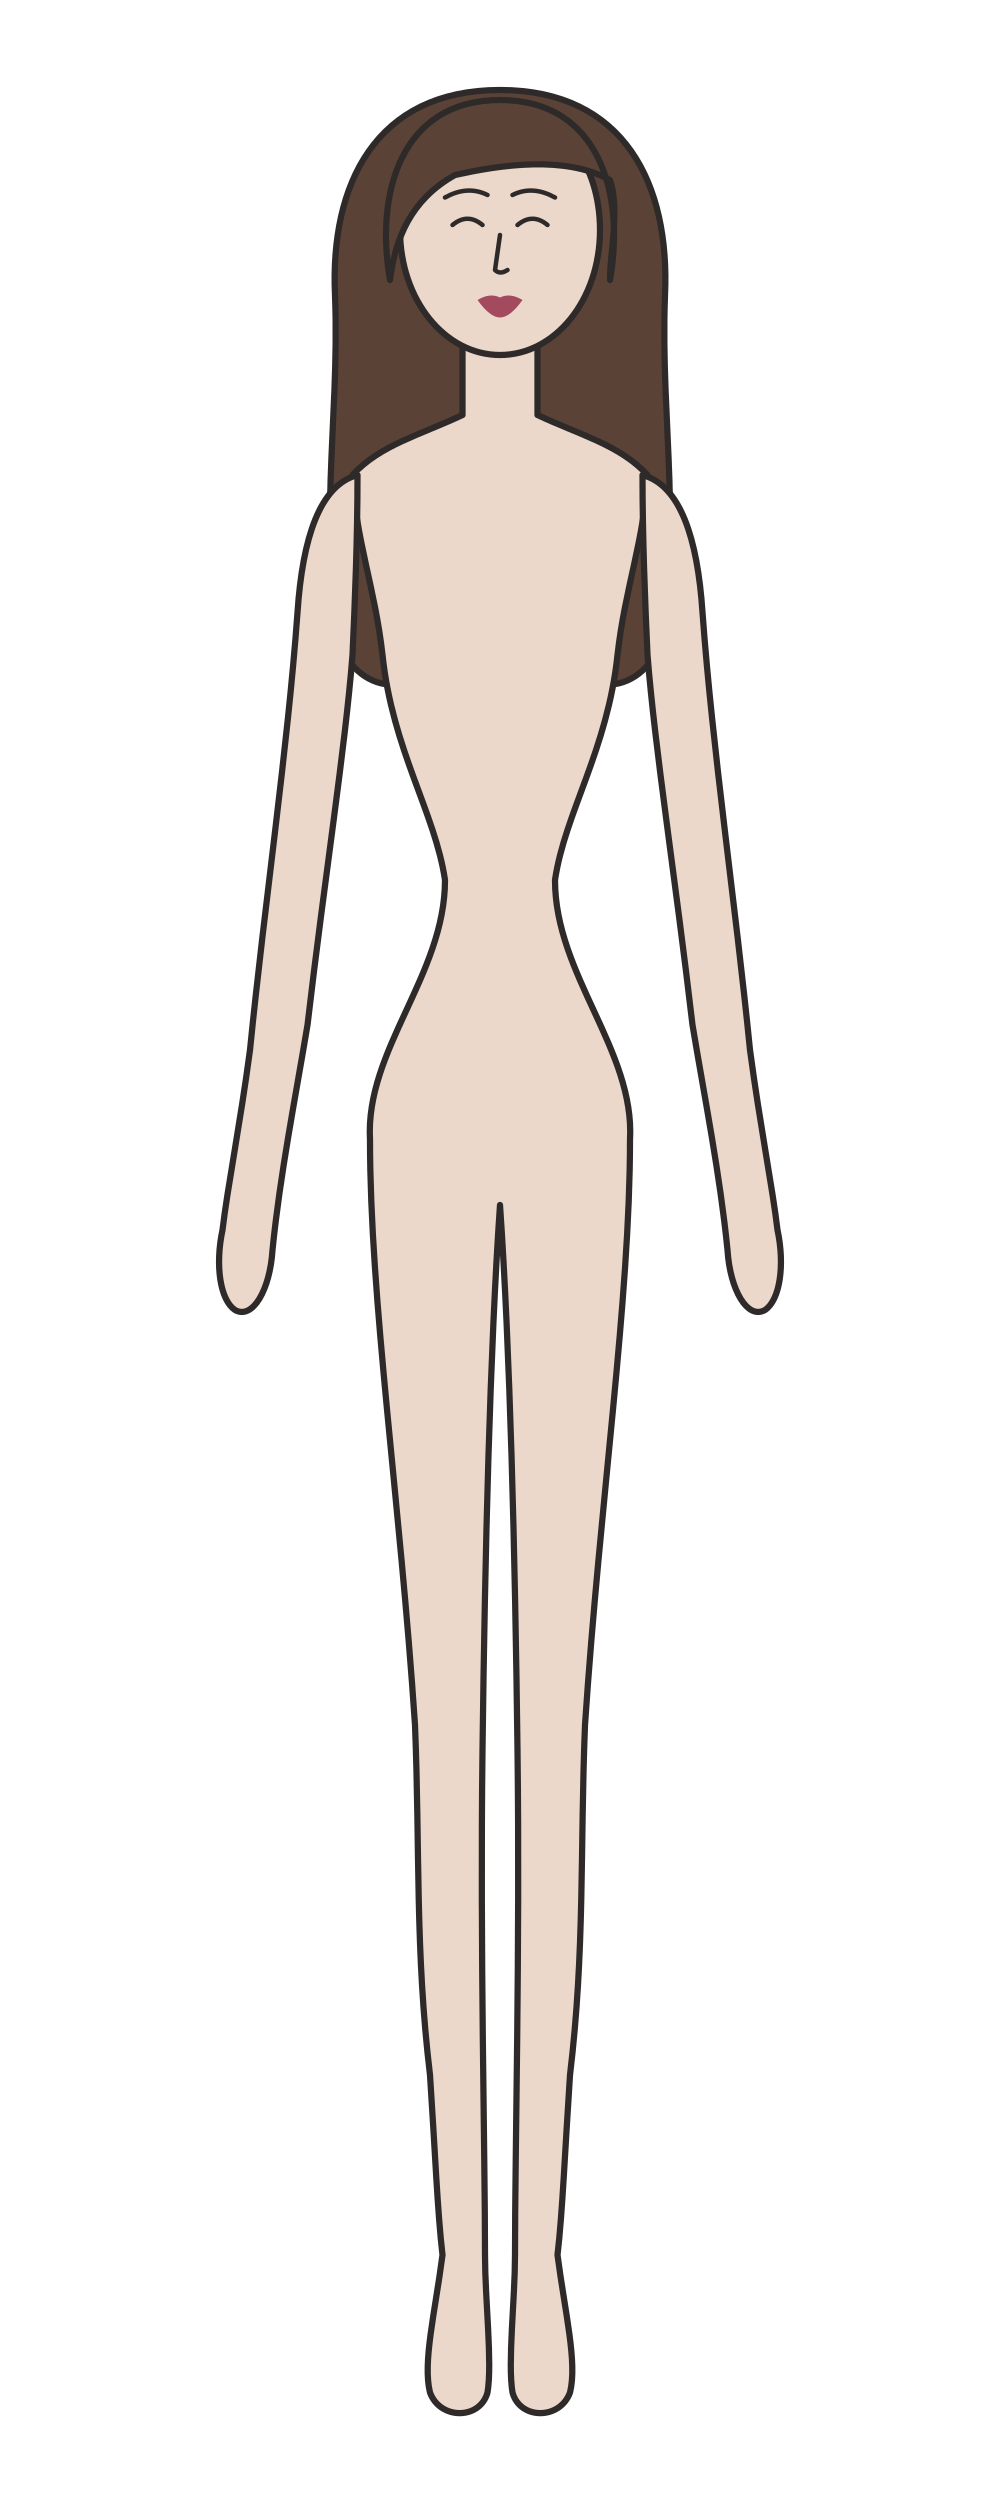
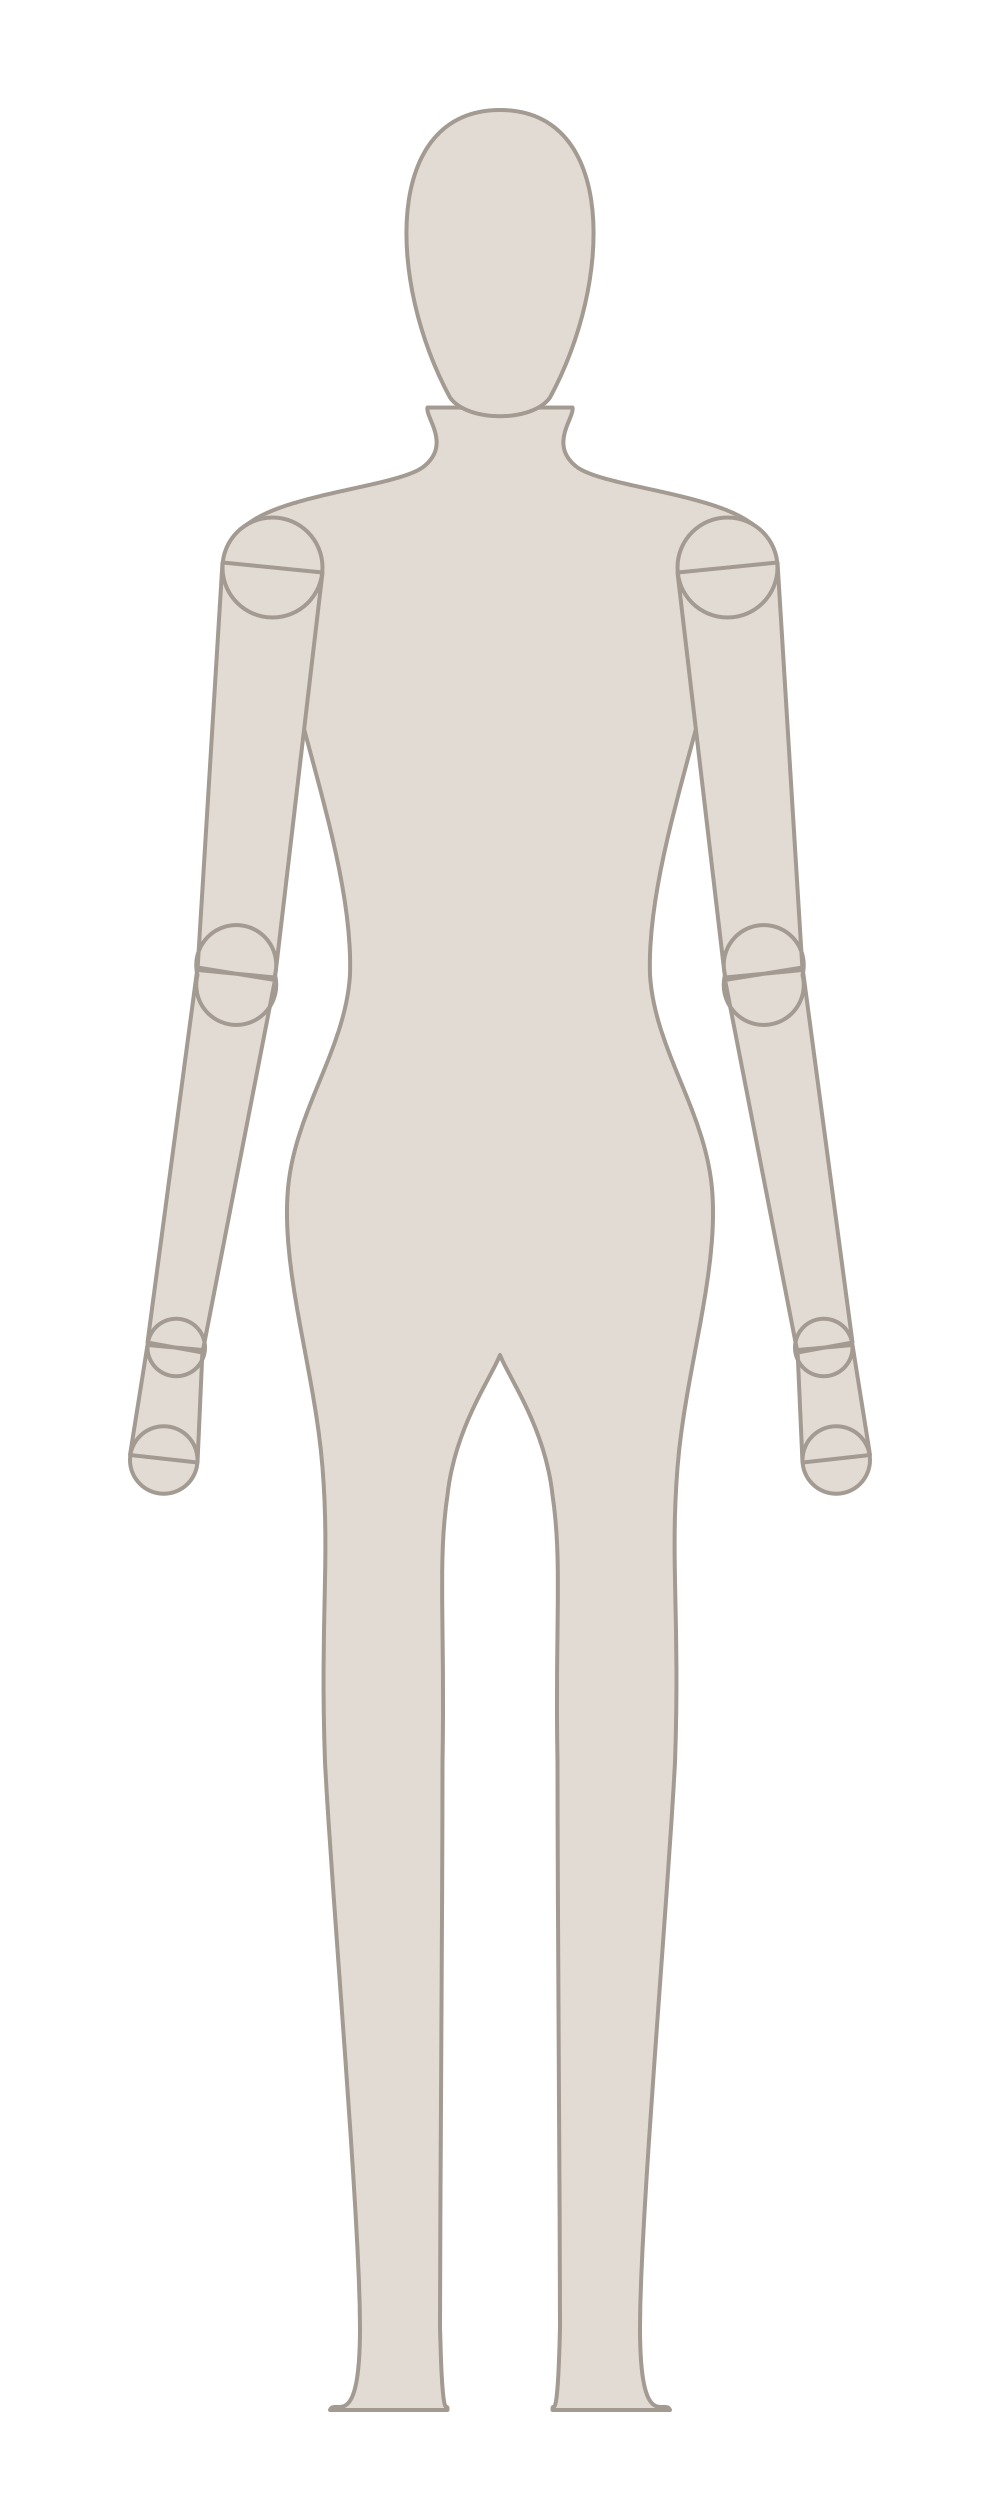
<svg xmlns="http://www.w3.org/2000/svg" viewBox="0 0 400 1000" width="400" height="1000">
-   <path d="M200 36 C150 36 132 74 134 118 C136 170 126 215 138 262 C150 282 176 276 184 250 L216 250 C224 276 250 282 262 262 C274 215 264 170 266 118 C268 74 250 36 200 36 Z" fill="#5A4336" stroke="#2F2A2A" stroke-width="2.5" stroke-linejoin="round" stroke-linecap="round" />
-   <path d="M215 128 L215 166 C232 174 248 178 259 190 C258 215 250 235 247 262 C243 300 226 325 222 352 C222 390 254 420 252 456 C252 520 240 600 234 690 C232 740 234 780 228 830 C226 860 225 885 223 902 C226 925 231 945 228 957 C224 968 208 968 205 957 C203 945 206 920 206 902 C206 860 208 780 207 700 C206 620 204 540 200 482 C196 540 194 620 193 700 C192 780 194 860 194 902 C194 920 197 945 195 957 C192 968 176 968 172 957 C169 945 174 925 177 902 C175 885 174 860 172 830 C166 780 168 740 166 690 C160 600 148 520 148 456 C146 420 178 390 178 352 C174 325 157 300 153 262 C150 235 142 215 141 190 C152 178 168 174 185 166 L185 128 Z" fill="#EBD8CB" stroke="#2F2A2A" stroke-width="2.5" stroke-linejoin="round" stroke-linecap="round" />
-   <path d="M200 44 C225 44 240 66 240 92 C240 120 222 142 200 142 C178 142 160 120 160 92 C160 66 175 44 200 44 Z" fill="#EBD8CB" stroke="#2F2A2A" stroke-width="2.5" stroke-linejoin="round" stroke-linecap="round" />
-   <path d="M181 90 Q187 85 193 90" fill="none" stroke="#2F2A2A" stroke-width="1.8" stroke-linejoin="round" stroke-linecap="round" />
-   <path d="M207 90 Q213 85 219 90" fill="none" stroke="#2F2A2A" stroke-width="1.8" stroke-linejoin="round" stroke-linecap="round" />
-   <path d="M178 79 Q187 74 195 78" fill="none" stroke="#2F2A2A" stroke-width="1.8" stroke-linejoin="round" stroke-linecap="round" />
-   <path d="M205 78 Q213 74 222 79" fill="none" stroke="#2F2A2A" stroke-width="1.8" stroke-linejoin="round" stroke-linecap="round" />
-   <path d="M200 94 L198 108 Q200 110 203 108" fill="none" stroke="#2F2A2A" stroke-width="1.8" stroke-linejoin="round" stroke-linecap="round" />
-   <path d="M191 120 Q196 117 200 119 Q204 117 209 120 Q204 127 200 127 Q196 127 191 120 Z" fill="#A34A5E" />
-   <path d="M143 190 C128 194 121 215 119 245 C115 300 106 360 100 420 C96 450 91 475 89 492 C86 506 88 520 94 524 C101 528 108 516 109 500 C112 470 118 440 123 410 C130 350 138 300 141 262 C142 240 143 215 143 190 Z" fill="#EBD8CB" stroke="#2F2A2A" stroke-width="2.5" stroke-linejoin="round" stroke-linecap="round" />
-   <path d="M257 190 C272 194 279 215 281 245 C285 300 294 360 300 420 C304 450 309 475 311 492 C314 506 312 520 306 524 C299 528 292 516 291 500 C288 470 282 440 277 410 C270 350 262 300 259 262 C258 240 257 215 257 190 Z" fill="#EBD8CB" stroke="#2F2A2A" stroke-width="2.5" stroke-linejoin="round" stroke-linecap="round" />
-   <path d="M200 40 C160 40 150 78 156 112 C158 96 164 80 182 70 C200 66 226 62 244 72 C248 84 244 100 244 112 C250 78 240 40 200 40 Z" fill="#5A4336" stroke="#2F2A2A" stroke-width="2.5" stroke-linejoin="round" stroke-linecap="round" />
+   <path d="M171 163 C170 167 181 178 169 187 C156 196 101 198 94 216 C86 234 114 264 122 293 C130 323 141 360 140 390 C138 421 117 445 115 478 C113 511 126 549 129 587 C132 625 128 647 130 705 C133 762 144 888 144 931 C144 974 134 959 132 964 L179 964 L179 964 C179 959 177 974 176 931 C176 888 177 760 177 705 C178 649 175 625 179 598 C182 571 196 552 200 542 L200 542 C204 552 218 571 221 598 C225 625 222 649 223 705 C223 760 224 888 224 931 C223 974 221 959 221 964 L268 964 L268 964 C266 959 256 974 256 931 C256 888 267 762 270 705 C272 647 268 625 271 587 C274 549 287 511 285 478 C283 445 262 421 260 390 C259 360 270 323 278 293 C286 264 314 234 306 216 C299 198 244 196 231 187 C219 178 230 167 229 163 Z" fill="#E2DBD4" stroke="#A39A92" stroke-width="1.6" stroke-linejoin="round" stroke-linecap="round" />
+   <path d="M200 44 C247 44 245 113 220 159 C213 169 187 169 180 159 C155 113 153 44 200 44 Z" fill="#E2DBD4" stroke="#A39A92" stroke-width="1.6" stroke-linejoin="round" stroke-linecap="round" />
+   <path d="M89 225 L79 388 L110 391 L129 229 Z M89 227 A20 20 0 1 0 129 227 A20 20 0 1 0 89 227 Z M79 390 A16 16 0 1 0 110 390 A16 16 0 1 0 79 390 Z M79 387 L59 537 L81 541 L110 392 Z M79 390 A16 16 0 1 0 110 390 A16 16 0 1 0 79 390 Z M59 539 A11 11 0 1 0 82 539 A11 11 0 1 0 59 539 Z M59 538 L52 582 L79 585 L81 540 Z M59 539 A11 11 0 1 0 82 539 A11 11 0 1 0 59 539 Z M52 584 A13 13 0 1 0 79 584 A13 13 0 1 0 52 584 Z" fill="#E2DBD4" stroke="#A39A92" stroke-width="1.6" stroke-linejoin="round" stroke-linecap="round" />
+   <path d="M271 229 L290 391 L321 388 L311 225 Z M271 227 A20 20 0 1 0 311 227 A20 20 0 1 0 271 227 Z M290 390 A16 16 0 1 0 321 390 A16 16 0 1 0 290 390 Z M290 392 L319 541 L341 537 L321 387 Z M290 390 A16 16 0 1 0 321 390 A16 16 0 1 0 290 390 Z M318 539 A11 11 0 1 0 341 539 A11 11 0 1 0 318 539 Z M319 540 L321 585 L348 582 L341 538 Z M318 539 A11 11 0 1 0 341 539 A11 11 0 1 0 318 539 Z M321 584 A13 13 0 1 0 348 584 A13 13 0 1 0 321 584 Z" fill="#E2DBD4" stroke="#A39A92" stroke-width="1.6" stroke-linejoin="round" stroke-linecap="round" />
</svg>
